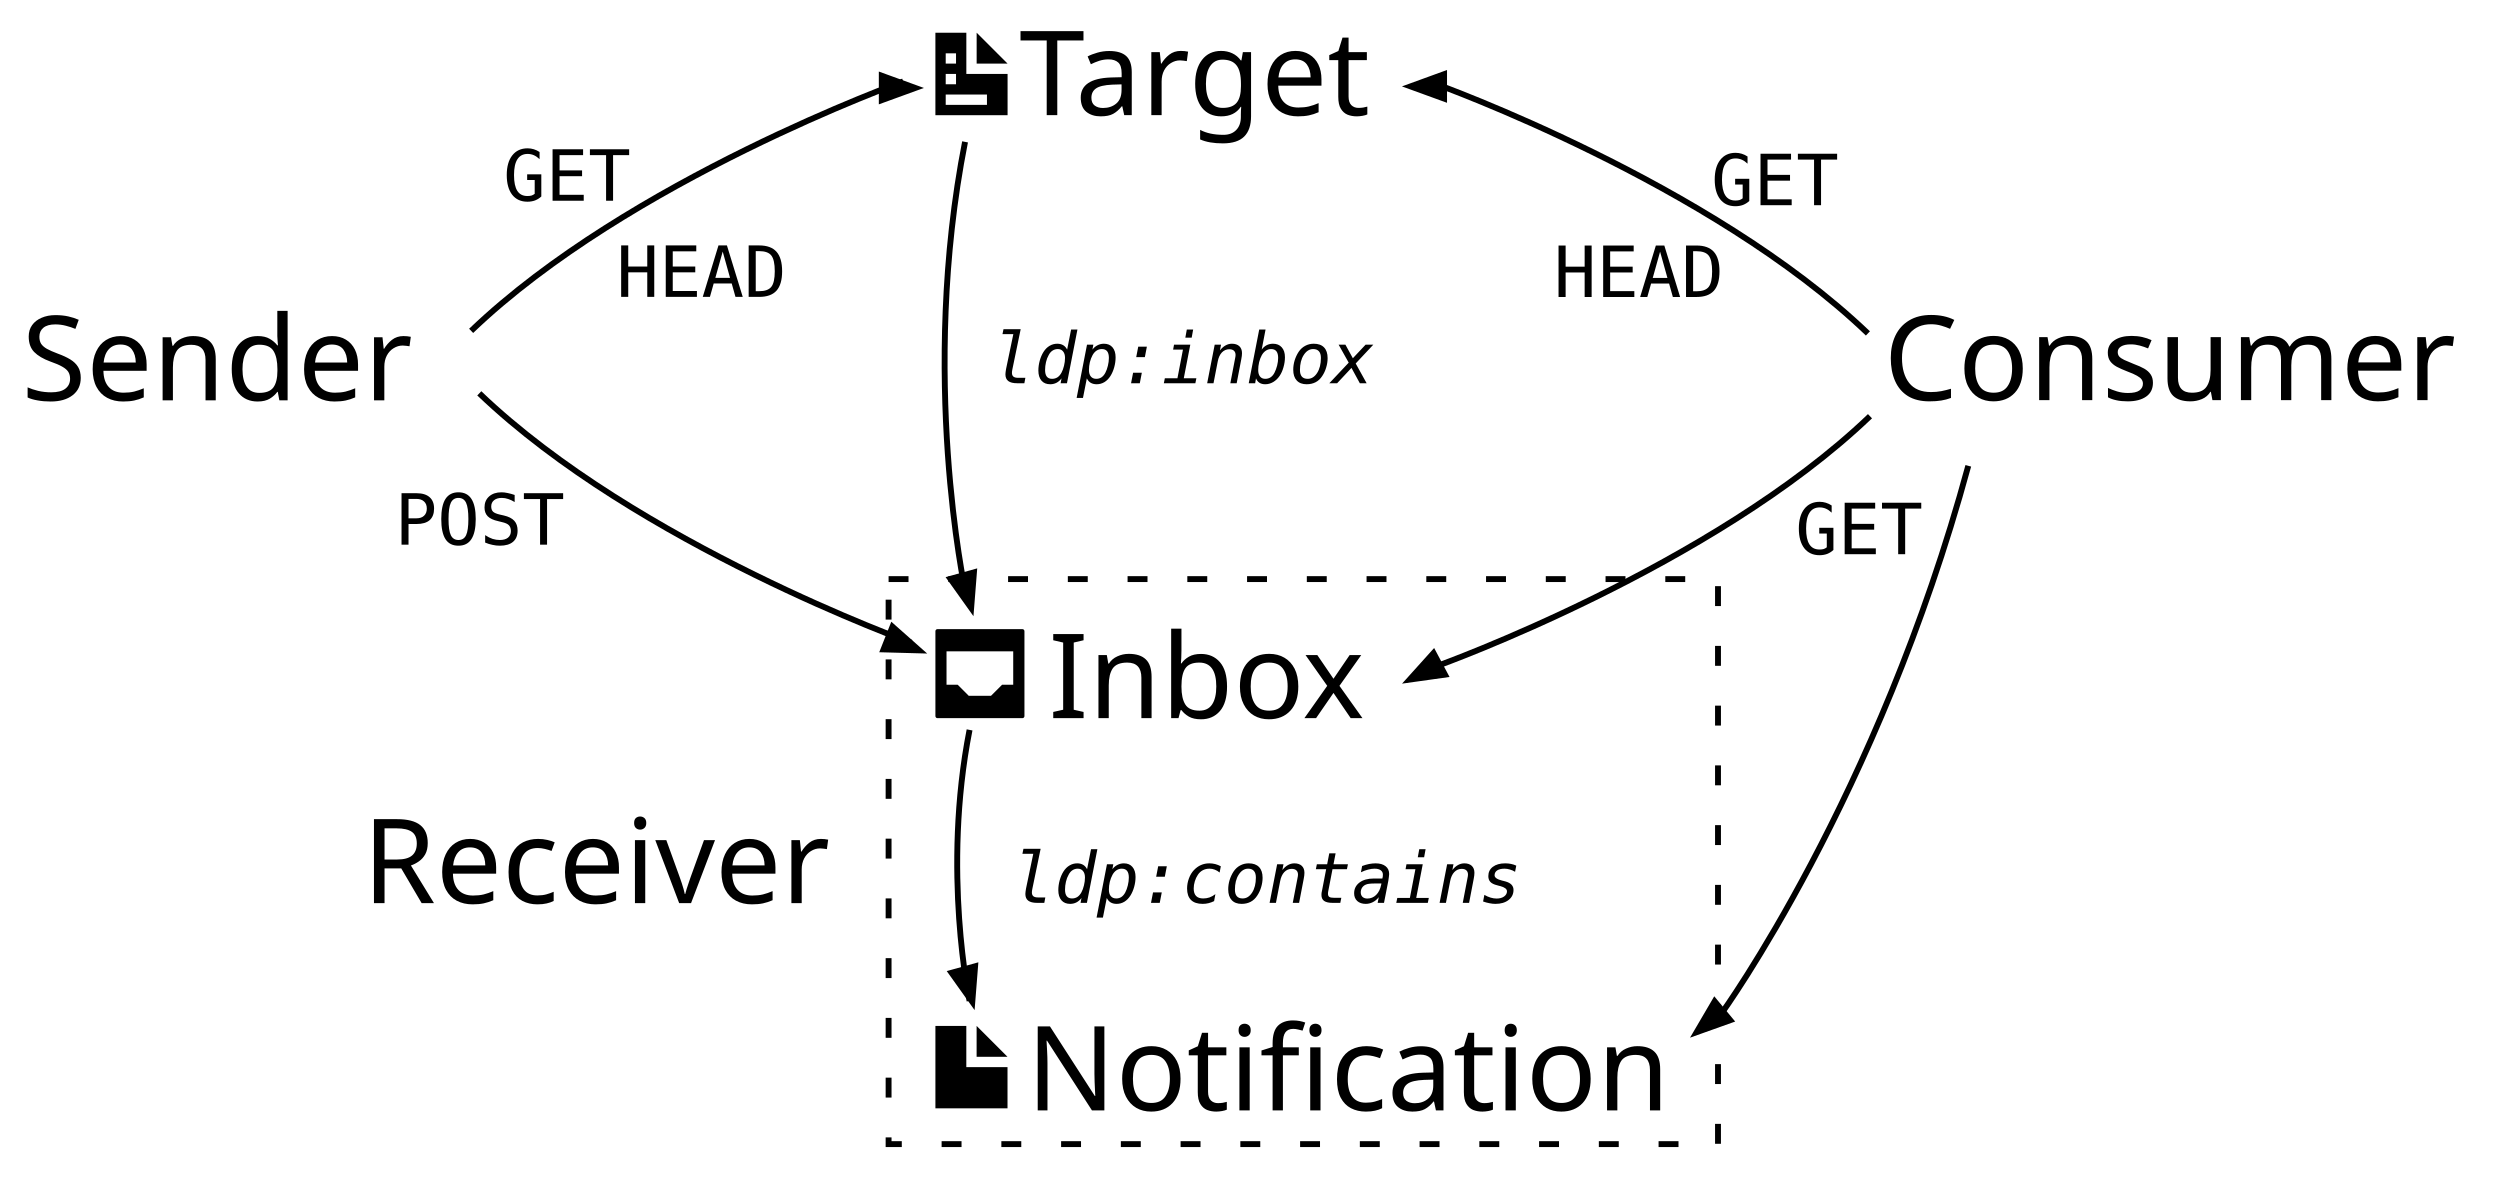
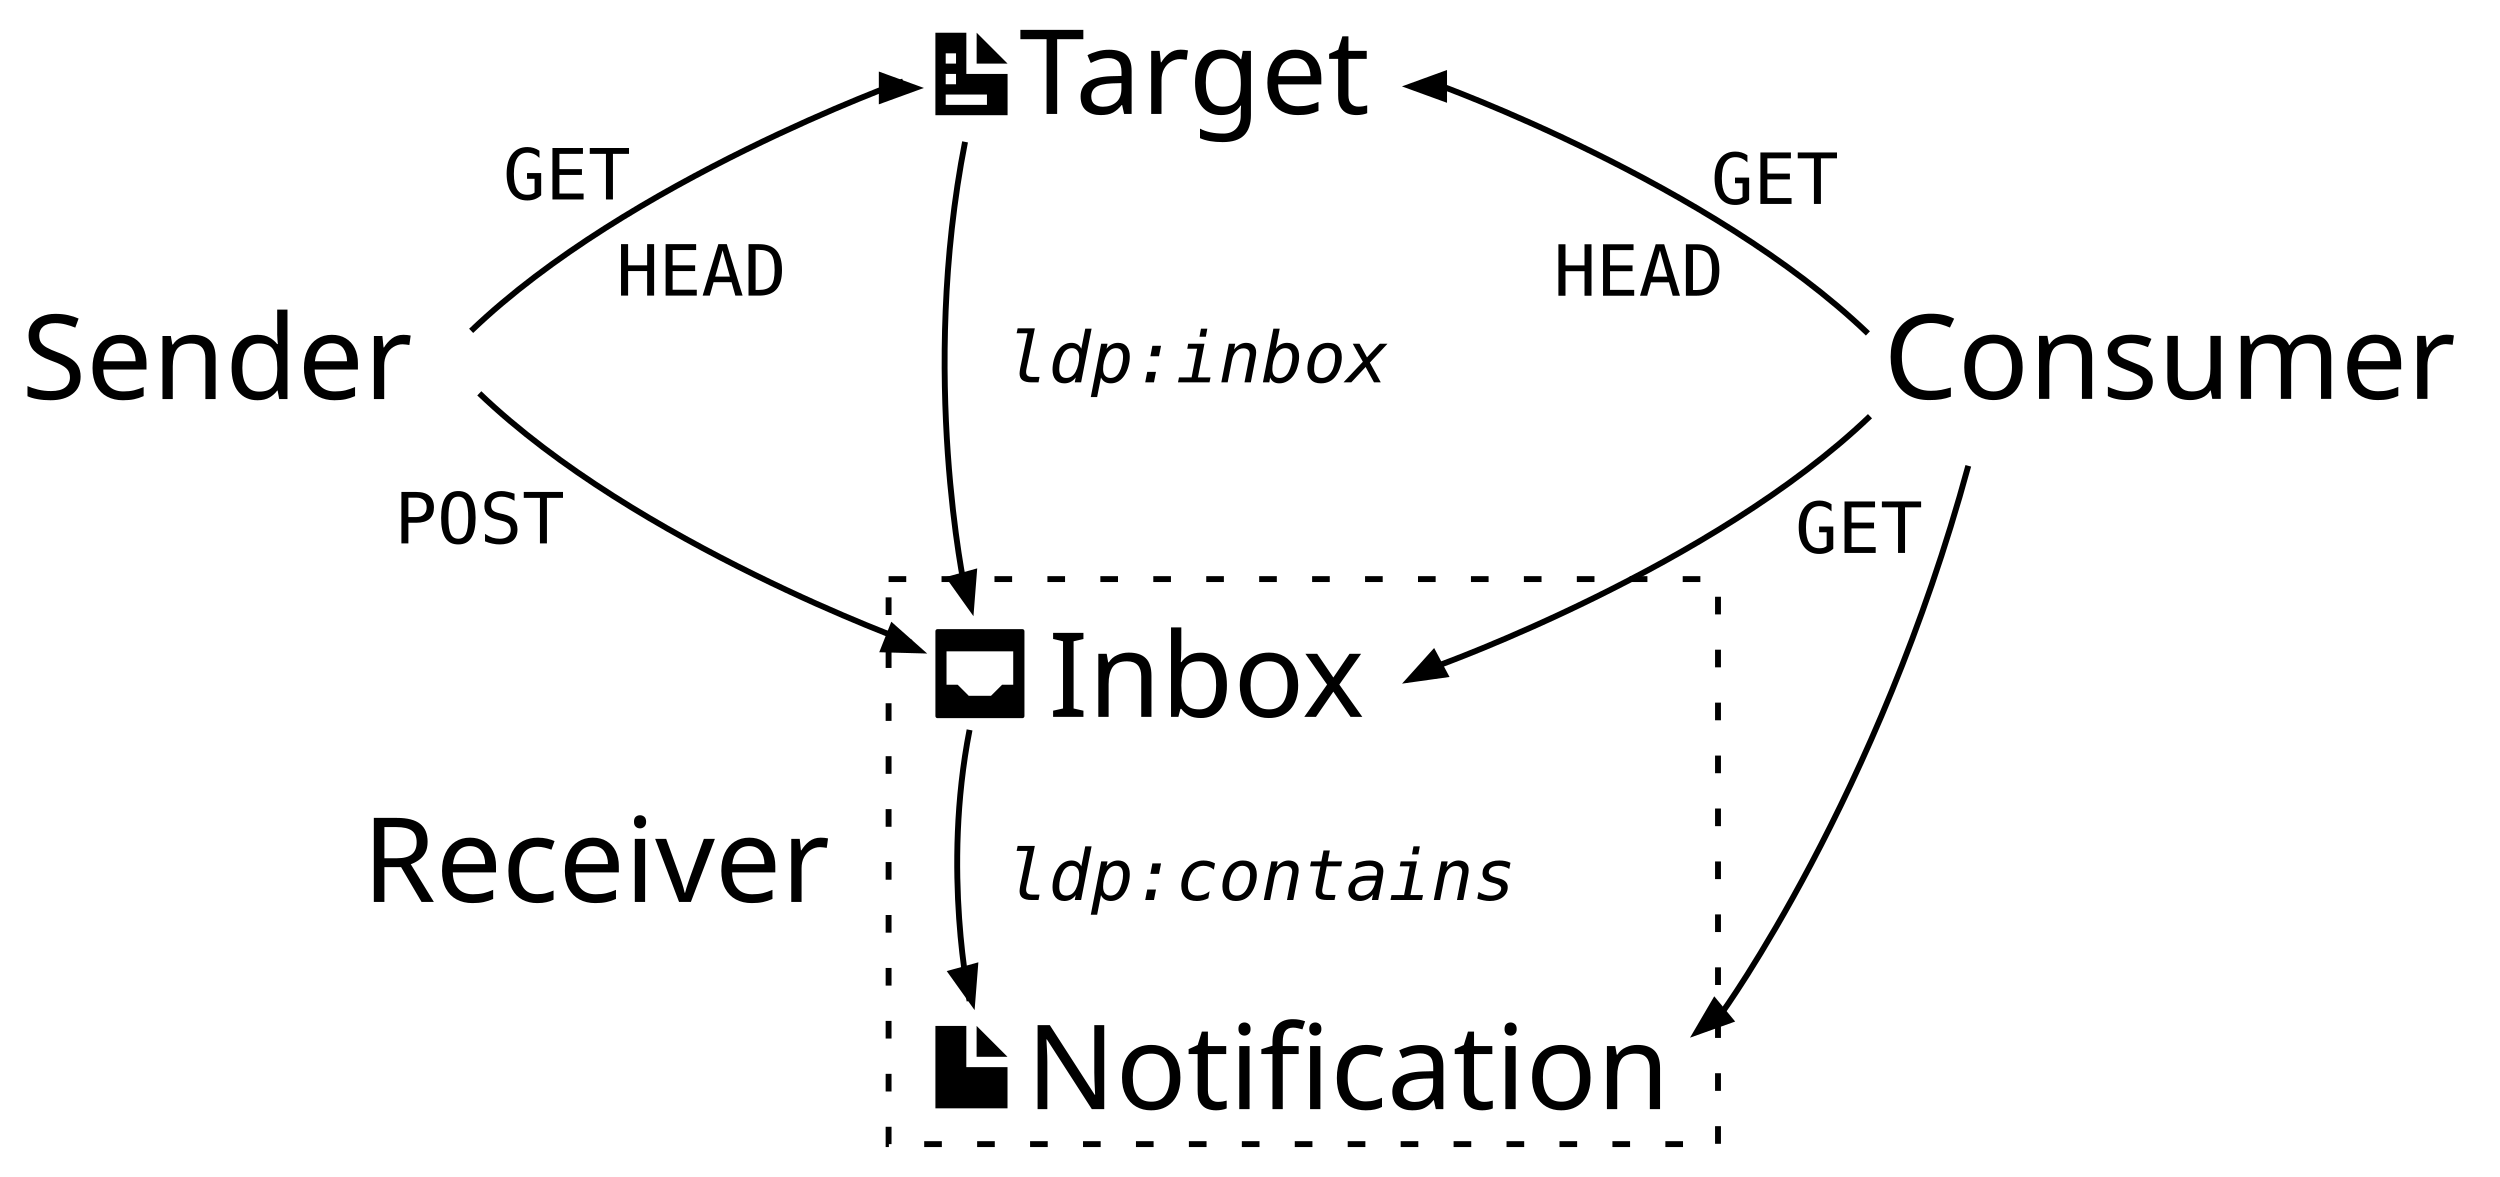
- <svg xmlns="http://www.w3.org/2000/svg" viewBox="0 0 425 200">
+ <svg xmlns="http://www.w3.org/2000/svg" viewBox="0 0 425 200" version="1.1">
  <style>.relation{font-size:12px;font-family:monospace;}.predicate{font-style:italic;}.actor{font-size:20px;font-family:sans-serif;}</style>
-   <text class="actor" transform="translate(-83.977 -17.786)" x="87.658" y="85.842">
+   <text class="actor" transform="translate(-84 -18)" x="257.261" y="37.366">
+     <tspan x="257.261" y="37.366">Target</tspan>
+   </text>
+   <text class="actor" transform="translate(-84 -18)" x="87.658" y="85.842">
    <tspan x="87.658" y="85.842">Sender</tspan>
  </text>
-   <text transform="translate(-83.977 -17.786)" x="151.081" y="110.38">
+   <text class="actor" transform="translate(-84 -18)" x="404.192" y="85.814">
+     <tspan x="404.192" y="85.814">Consumer</tspan>
+   </text>
+   <text class="actor" transform="translate(-84 -18)" x="145.615" y="171.327">
+     <tspan x="145.615" y="171.327">Receiver</tspan>
+   </text>
+   <text transform="translate(-84 -18)" x="169.53" y="51.907">
+     <tspan class="relation http" x="169.53" y="51.907">GET</tspan>
+   </text>
+   <text transform="translate(-84 -18)" x="188.777" y="68.259">
+     <tspan class="relation http" x="188.777" y="68.259">HEAD</tspan>
+   </text>
+   <text transform="translate(-84 -18)" x="374.888" y="52.671">
+     <tspan class="relation http" x="374.888" y="52.671">GET</tspan>
+   </text>
+   <text transform="translate(-84 -18)" x="348.134" y="68.273">
+     <tspan class="relation http" x="348.134" y="68.273">HEAD</tspan>
+   </text>
+   <text transform="translate(-84 -18)" x="151.081" y="110.38">
    <tspan class="relation http" x="151.081" y="110.38">POST</tspan>
  </text>
-   <text class="actor" transform="translate(-83.977 -17.786)" x="252.571" y="82.934">
-     <tspan x="252.571" y="82.934" class="relation predicate">ldp:inbox</tspan>
+   <text transform="translate(-84 -18)" x="389.189" y="111.999">
+     <tspan class="relation http" x="389.189" y="111.999">GET</tspan>
  </text>
-   <text class="actor" transform="translate(-83.977 -17.786)" x="255.961" y="171.273">
-     <tspan x="255.961" y="171.273" class="relation predicate">ldp:contains</tspan>
+   <text class="actor" transform="translate(-84 -18)" x="255" y="83">
+     <tspan x="255" y="83" class="relation predicate">ldp:inbox</tspan>
  </text>
-   <text class="actor" transform="translate(-83.977 -17.786)" x="257.261" y="37.366">
-     <tspan x="257.261" y="37.366">Target</tspan>
+   <text class="actor" transform="translate(-84 -18)" x="255" y="171">
+     <tspan x="255" y="171" class="relation predicate">ldp:contains</tspan>
  </text>
-   <text class="actor" transform="translate(-83.977 -17.786)" x="404.192" y="85.814">
-     <tspan x="404.192" y="85.814">Consumer</tspan>
-   </text>
-   <text class="actor" transform="translate(-83.977 -17.786)" x="145.615" y="171.327">
-     <tspan x="145.615" y="171.327">Receiver</tspan>
+   <path d="M159.38 106.952a.347.347 0 0 0-.36.36v14.416c0 .208.151.36.36.36h14.416a.347.347 0 0 0 .36-.36v-14.417a.347.347 0 0 0-.36-.359H159.38zm1.53 3.78h11.337v5.668h-1.89l-1.89 1.89h-3.778l-1.89-1.89h-1.89v-5.669z" />
+   <text class="actor" transform="translate(-84 -18)" x="262.229" y="139.866">
+     <tspan x="262.229" y="139.866">Inbox</tspan>
  </text>
  <path d="M159.018 5.559v14.023h12.27V12.57h-7.01V5.56h-5.26zm7.012 0v5.258h5.259L166.03 5.56zm-5.259 3.505h1.753v1.753h-1.753V9.064zm0 3.506h1.753v1.753h-1.753V12.57zm0 3.506h7.012v1.753h-7.012v-1.753zM159.02 174.407v14.01h12.257v-7.006h-7.004v-7.004h-5.254zm7.004 0v5.253h5.253l-5.253-5.253z" />
-   <text class="actor" transform="translate(-83.977 -17.786)" x="258.453" y="206.555">
+   <text class="actor" transform="translate(-84 -18)" x="258.453" y="206.555">
    <tspan x="258.453" y="206.555">Notification</tspan>
  </text>
-   <path d="M159.38 106.952a.347.347 0 0 0-.36.36v14.416c0 .208.151.36.36.36h14.416a.347.347 0 0 0 .36-.36v-14.417a.347.347 0 0 0-.36-.359H159.38zm1.53 3.78h11.337v5.668h-1.89l-1.89 1.89h-3.778l-1.89-1.89h-1.89v-5.669z" />
-   <text class="actor" transform="translate(-83.977 -17.786)" x="262.229" y="139.866">
-     <tspan x="262.229" y="139.866">Inbox</tspan>
-   </text>
-   <text transform="translate(-83.977 -17.786)" x="169.53" y="51.907">
-     <tspan class="relation http" x="169.53" y="51.907">GET</tspan>
-   </text>
  <path d="M80.094 56.246c26.774-25.646 73.45-42.406 73.45-42.406M317.544 56.681c-26.774-25.646-73.449-42.406-73.449-42.406M81.48 66.868c26.774 25.646 73.45 42.406 73.45 42.406" fill="none" stroke="#000" stroke-width="1" />
-   <text transform="translate(-83.977 -17.786)" x="389.189" y="111.999">
-     <tspan class="relation http" x="389.189" y="111.999">GET</tspan>
-   </text>
  <path d="M317.898 70.757c-26.774 25.646-73.45 42.406-73.45 42.406" fill="none" stroke="#000" stroke-width="1" />
  <path d="M334.61 79.188c-15.293 56.301-41.953 93.091-41.953 93.091" fill="none" stroke="#000" stroke-width="1" />
-   <path style="isolation:auto;mix-blend-mode:normal" overflow="visible" fill="none" stroke="#000" stroke-width="1" stroke-dasharray="3.386,6.771" d="M151.06 98.447h141V194.5h-141z" />
+   <path fill="none" stroke="#000" stroke-width="1" stroke-dasharray="3,6" d="M151.06 98.447h141V194.5h-141z" />
  <path d="M164.06 24.117c-7.82 39.778 0 76.156 0 76.156" fill="none" stroke="#000" stroke-width="1" />
-   <path d="M149.901 17.027l5.702-2.075-5.702-2.076zM161.574 98.406l3.523 4.94.476-6.05zM243.698 111.024l-4.06 4.508 6.008-.843zM150.198 110.4l6.065.165-4.54-4.026zM245.493 16.762l-5.702-2.075 5.702-2.076zM291.493 170.237l-3.066 5.236 5.715-2.04z" fill-rule="evenodd" stroke="#000" stroke-width="1" />
+   <path d="M149.901 17.027l5.702-2.075-5.702-2.076zM161.574 98.406l3.523 4.94.476-6.05zM243.698 111.024l-4.06 4.508 6.008-.843zM150.198 110.4l6.065.165-4.54-4.026zM245.493 16.762l-5.702-2.075 5.702-2.076zM291.493 170.237l-3.066 5.236 5.715-2.04z" stroke="#000" stroke-width="1" />
  <path d="M164.827 124.083c-4.73 24.06 0 46.063 0 46.063" fill="none" stroke="#000" stroke-width="1" />
-   <path d="M161.767 165.375l3.524 4.94.476-6.05z" fill-rule="evenodd" stroke="#000" stroke-width="1" />
-   <text transform="translate(-83.977 -17.786)" x="188.777" y="68.259">
-     <tspan class="relation http" x="188.777" y="68.259">HEAD</tspan>
-   </text>
-   <text transform="translate(-83.977 -17.786)" x="374.888" y="52.671">
-     <tspan class="relation http" x="374.888" y="52.671">GET</tspan>
-   </text>
-   <text transform="translate(-83.977 -17.786)" x="348.134" y="68.273">
-     <tspan class="relation httpp" x="348.134" y="68.273">HEAD</tspan>
-   </text>
+   <path d="M161.767 165.375l3.524 4.94.476-6.05z" stroke="#000" stroke-width="1" />
</svg>
